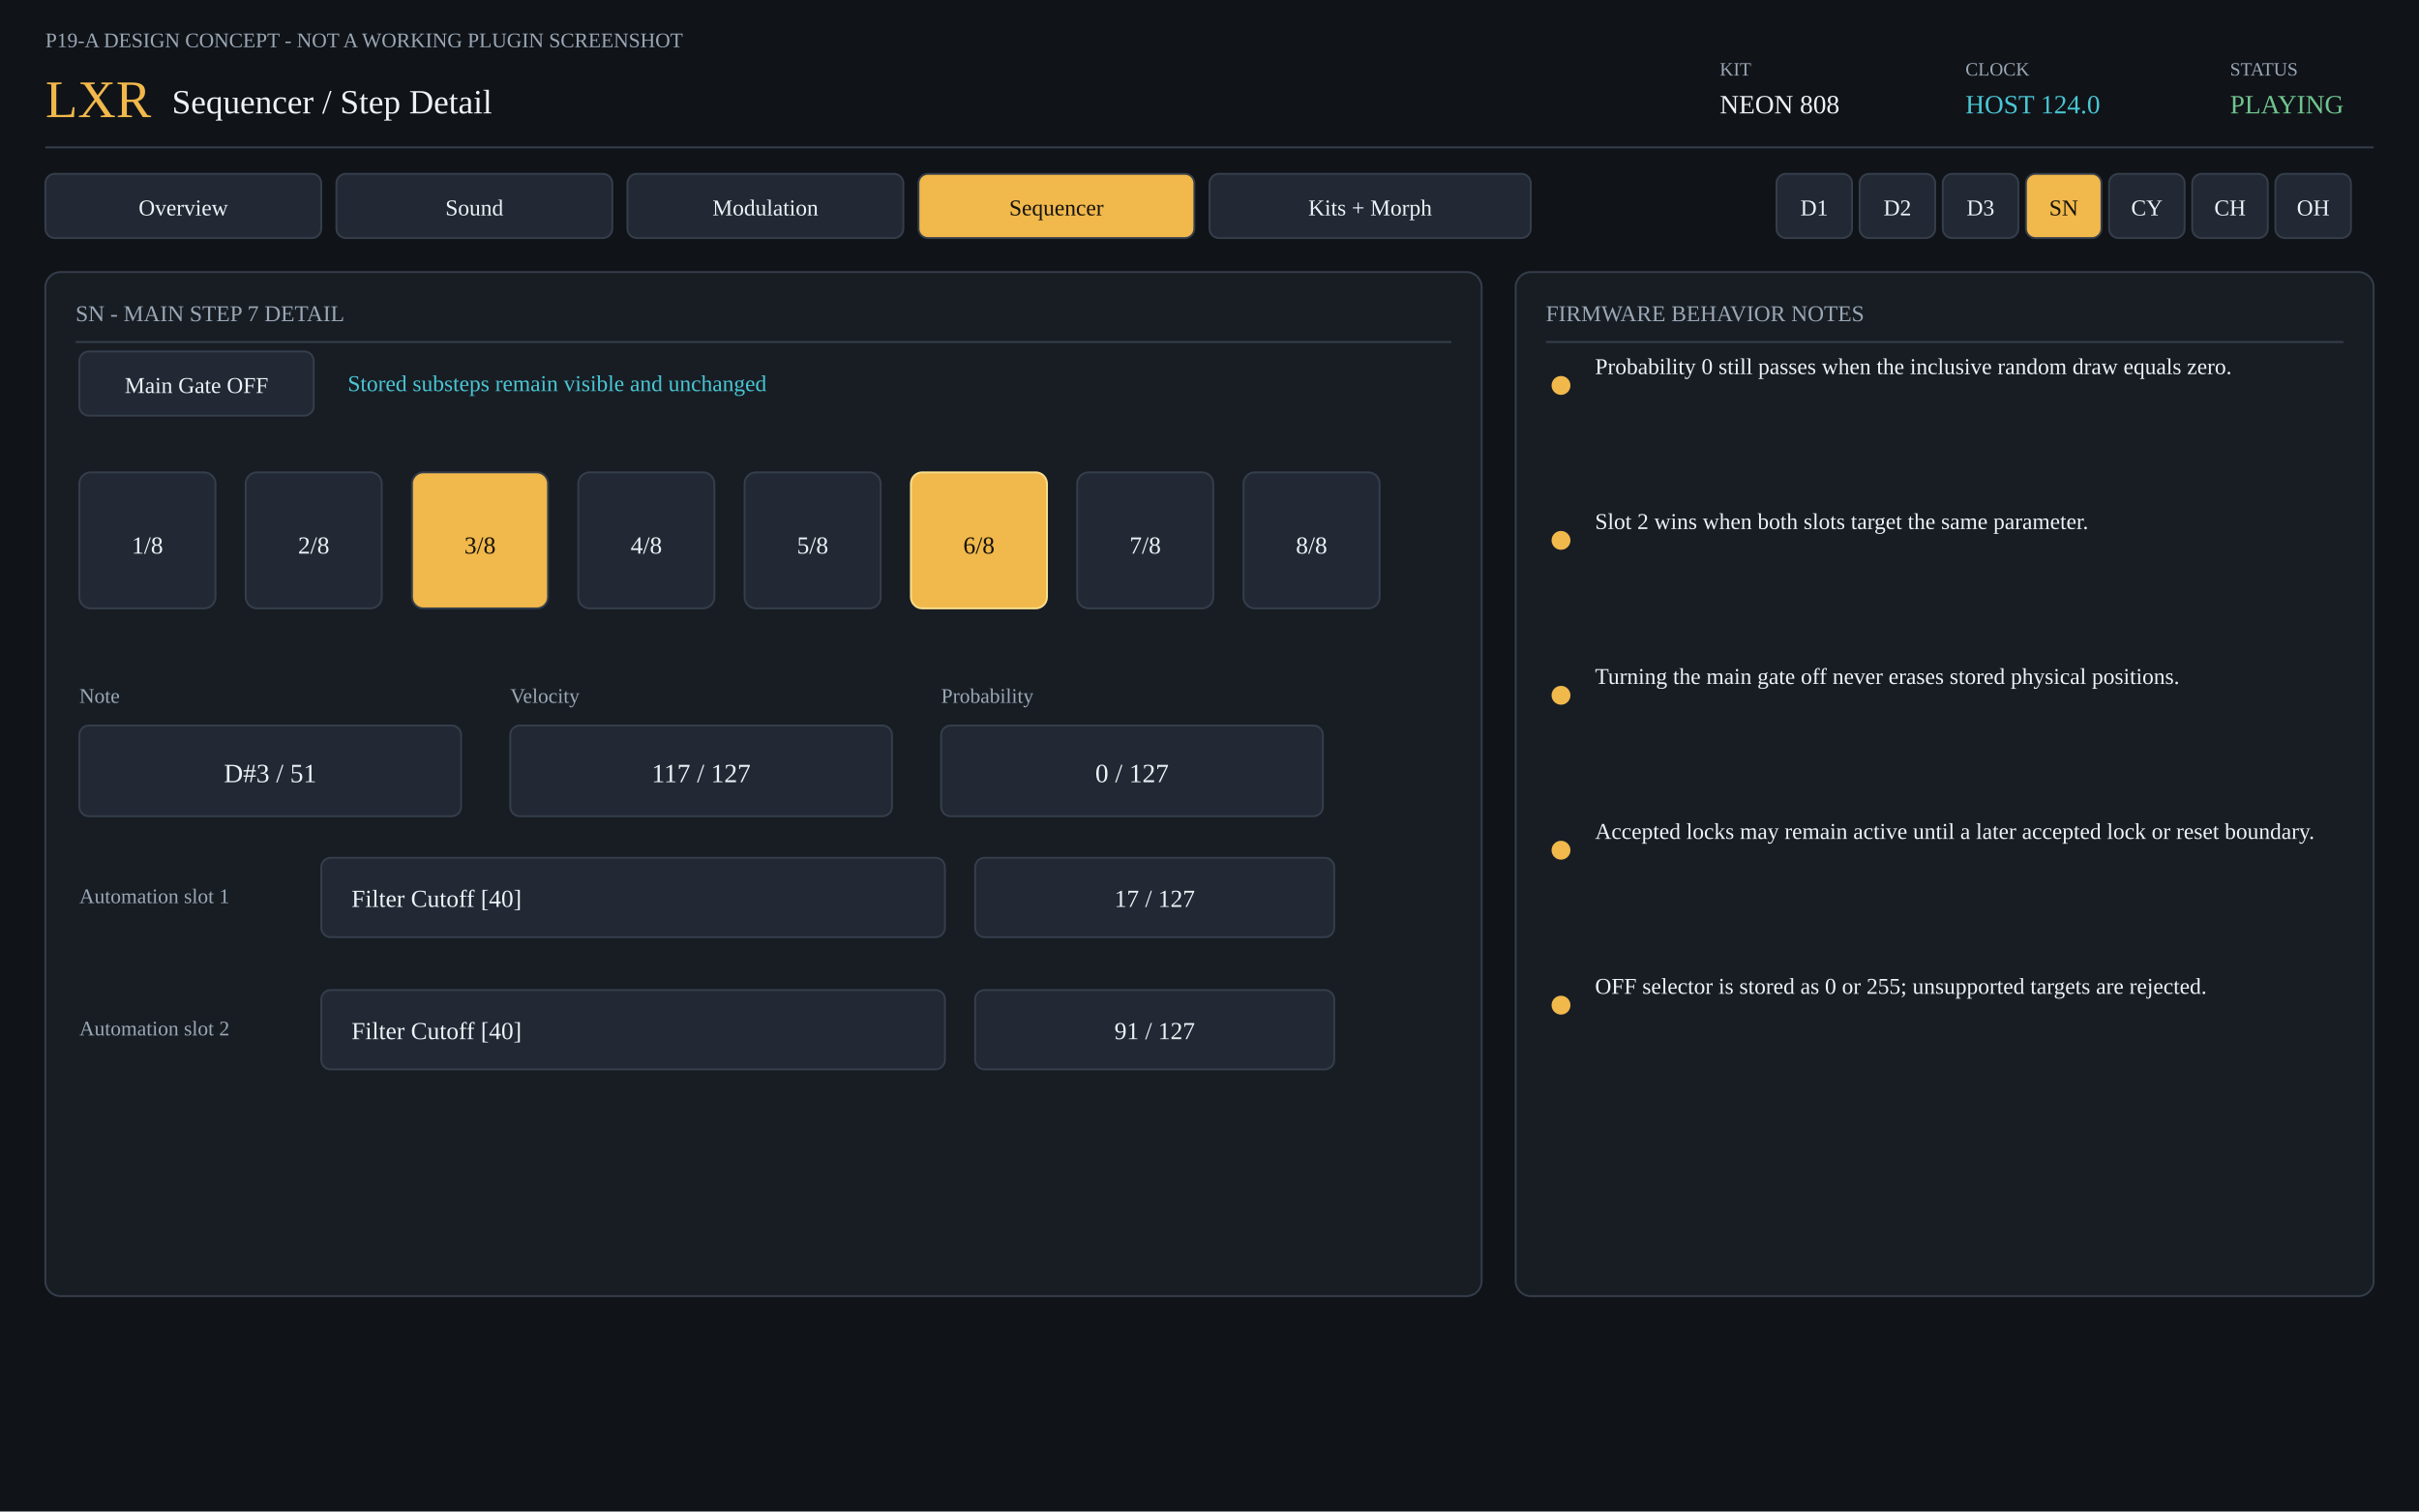
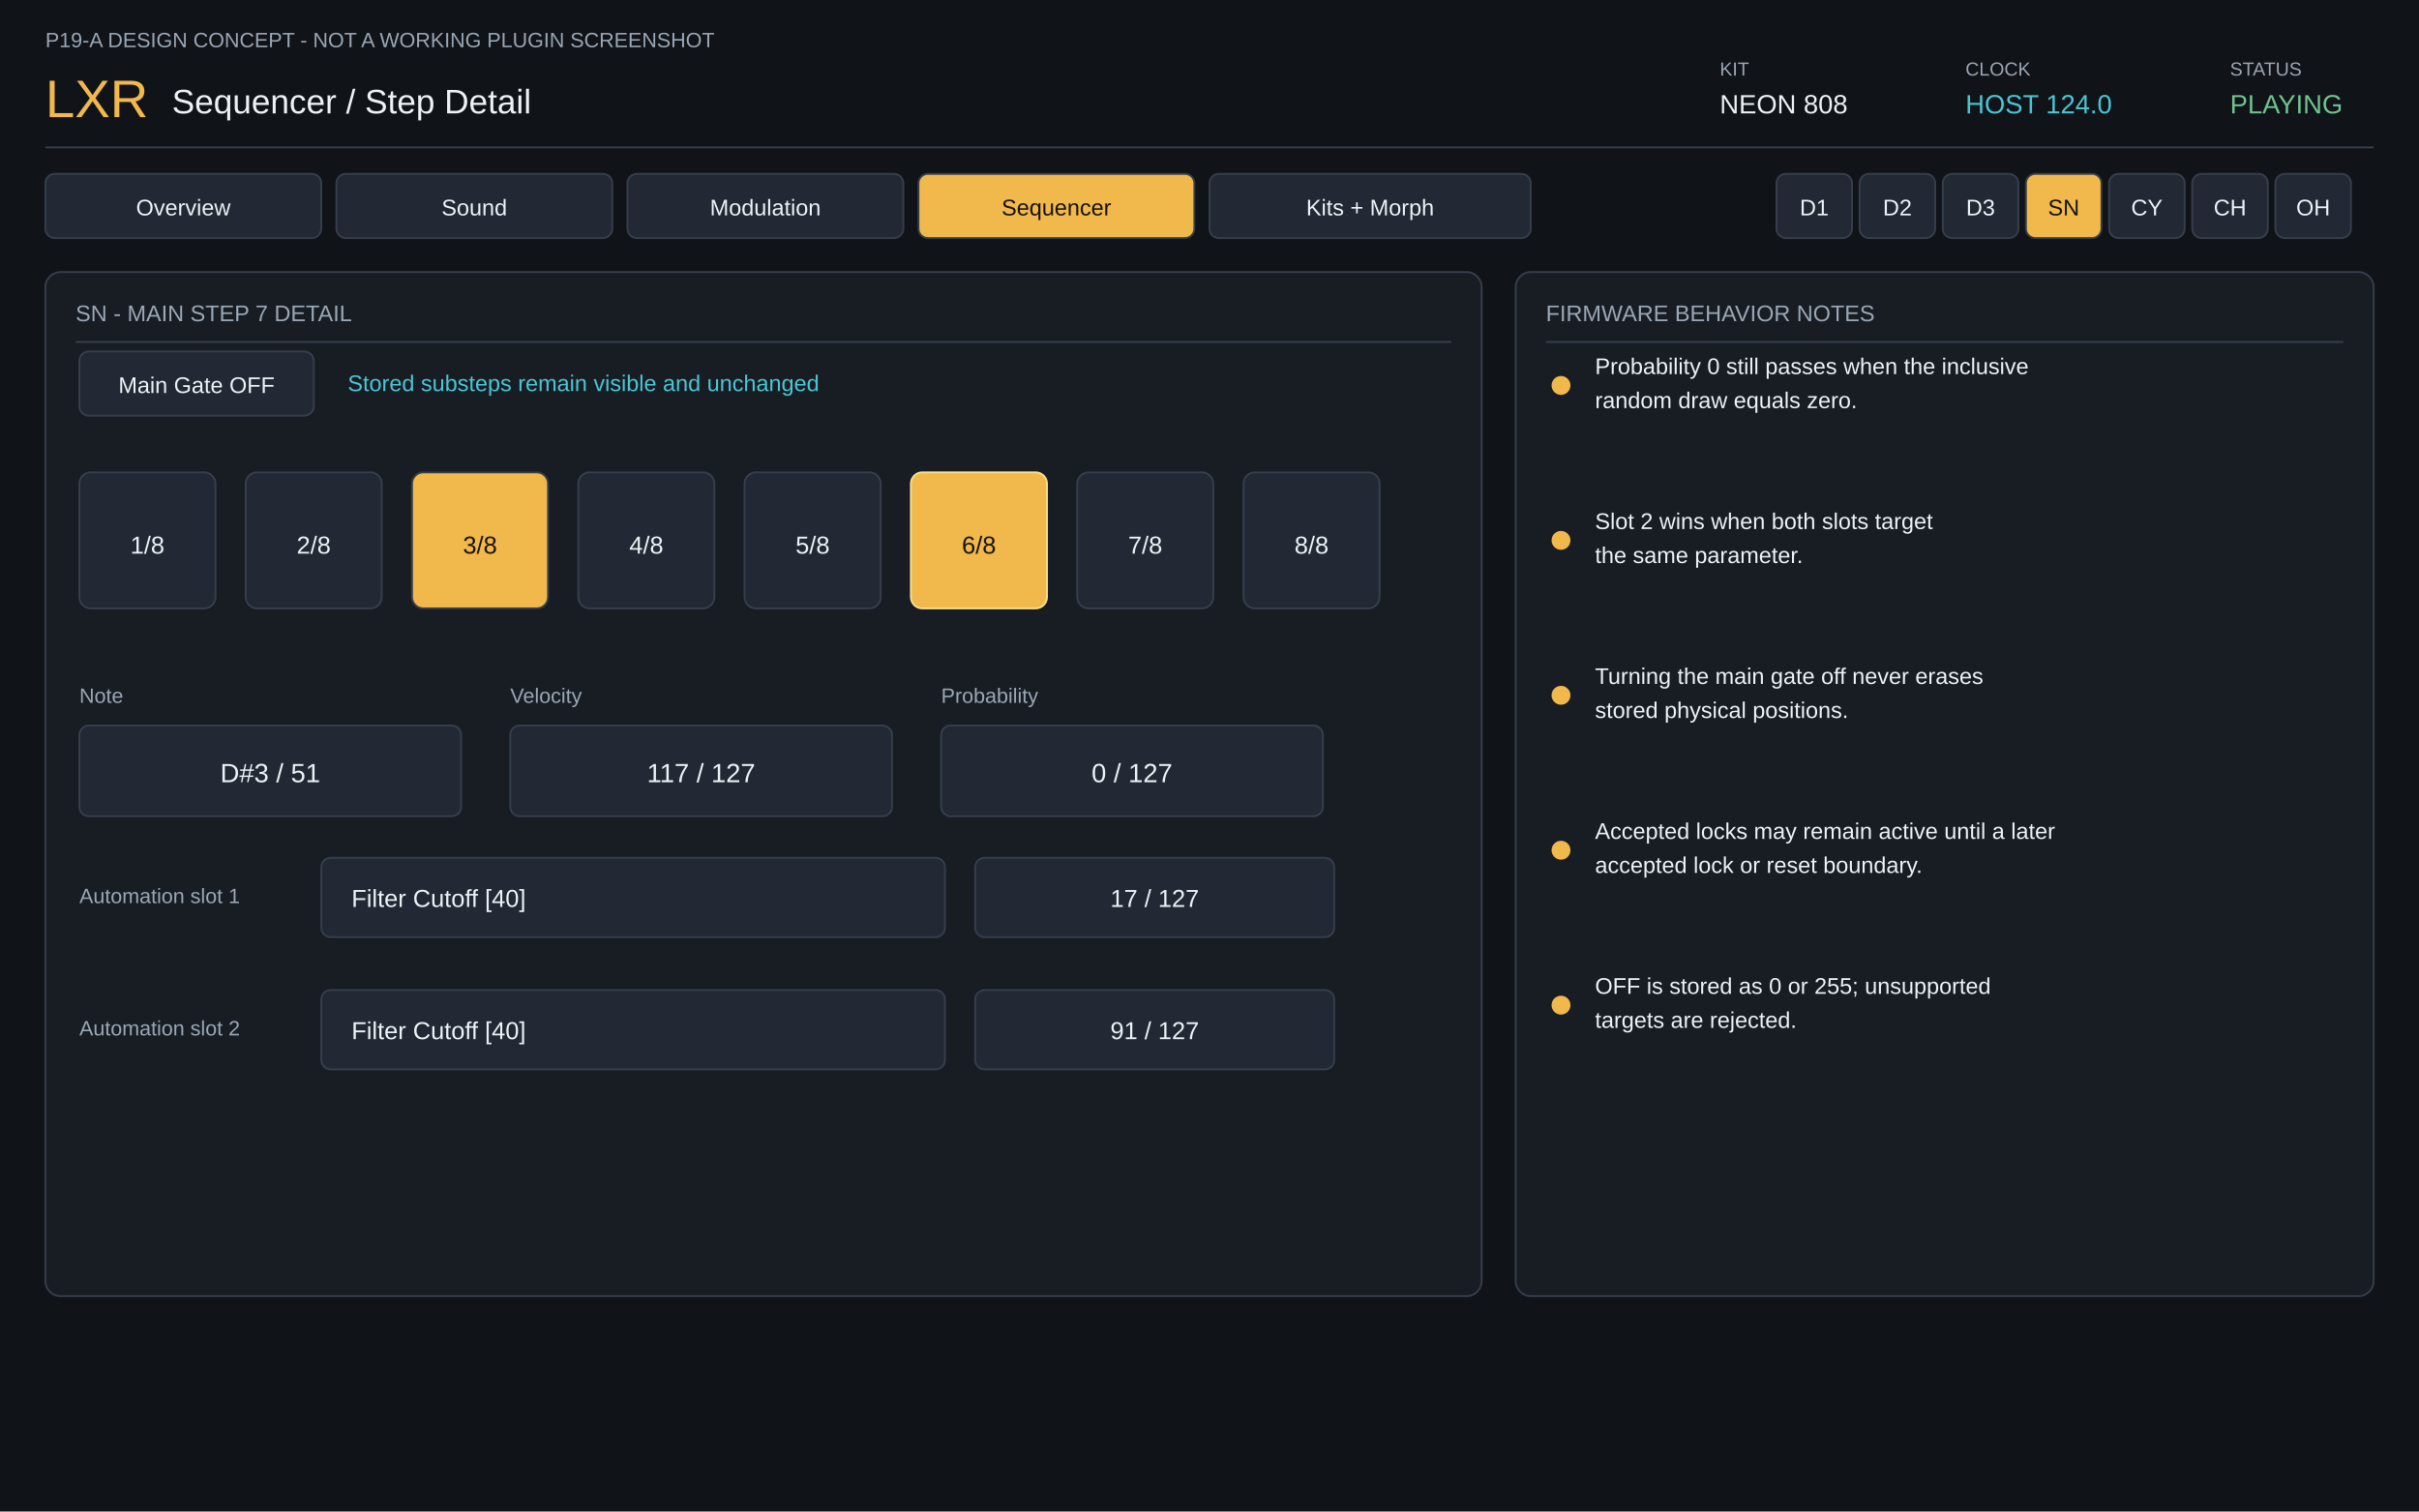
- <svg xmlns="http://www.w3.org/2000/svg" width="1280" height="800" viewBox="0 0 1280 800" role="img" aria-labelledby="title desc">
+ <svg xmlns="http://www.w3.org/2000/svg" width="1280" height="800" viewBox="0 0 1280 800" font-family="Segoe UI, Arial, sans-serif" role="img" aria-labelledby="title desc">
  <rect width="1280" height="800" fill="#101318" />
  <text class="" x="24" y="25" font-size="11" font-weight="500" text-anchor="start" fill="#9aa7b5">P19-A DESIGN CONCEPT - NOT A WORKING PLUGIN SCREENSHOT</text>
  <text class="" x="24" y="62" font-size="28" font-weight="500" text-anchor="start" fill="#f1b84b">LXR</text>
  <text class="" x="91" y="60" font-size="18" font-weight="500" text-anchor="start" fill="#edf2f7">Sequencer / Step Detail</text>
  <text class="" x="910" y="40" font-size="10" font-weight="400" text-anchor="start" fill="#9aa7b5">KIT</text>
  <text class="" x="910" y="60" font-size="14" font-weight="500" text-anchor="start" fill="#edf2f7">NEON 808</text>
  <text class="" x="1040" y="40" font-size="10" font-weight="400" text-anchor="start" fill="#9aa7b5">CLOCK</text>
  <text class="" x="1040" y="60" font-size="14" font-weight="500" text-anchor="start" fill="#49c6d4">HOST 124.0</text>
  <text class="" x="1180" y="40" font-size="10" font-weight="400" text-anchor="start" fill="#9aa7b5">STATUS</text>
  <text class="" x="1180" y="60" font-size="14" font-weight="500" text-anchor="start" fill="#70c48f">PLAYING</text>
  <line x1="24" y1="78" x2="1256" y2="78" stroke="#353e4b" stroke-width="1" />
  <rect class="" x="24" y="92" width="146" height="34" rx="5" fill="#222934" stroke="#353e4b" />
  <text class="" x="97.0" y="114" font-size="12" font-weight="500" text-anchor="middle" fill="#edf2f7">Overview</text>
  <rect class="" x="178" y="92" width="146" height="34" rx="5" fill="#222934" stroke="#353e4b" />
  <text class="" x="251.0" y="114" font-size="12" font-weight="500" text-anchor="middle" fill="#edf2f7">Sound</text>
  <rect class="" x="332" y="92" width="146" height="34" rx="5" fill="#222934" stroke="#353e4b" />
  <text class="" x="405.0" y="114" font-size="12" font-weight="500" text-anchor="middle" fill="#edf2f7">Modulation</text>
  <rect class="" x="486" y="92" width="146" height="34" rx="5" fill="#f1b84b" stroke="#353e4b" />
  <text class="" x="559.0" y="114" font-size="12" font-weight="500" text-anchor="middle" fill="#16130c">Sequencer</text>
  <rect class="" x="640" y="92" width="170" height="34" rx="5" fill="#222934" stroke="#353e4b" />
  <text class="" x="725.0" y="114" font-size="12" font-weight="500" text-anchor="middle" fill="#edf2f7">Kits + Morph</text>
  <rect class="" x="940" y="92" width="40" height="34" rx="5" fill="#222934" stroke="#353e4b" />
  <text class="" x="960.0" y="114" font-size="12" font-weight="500" text-anchor="middle" fill="#edf2f7">D1</text>
  <rect class="" x="984" y="92" width="40" height="34" rx="5" fill="#222934" stroke="#353e4b" />
  <text class="" x="1004.0" y="114" font-size="12" font-weight="500" text-anchor="middle" fill="#edf2f7">D2</text>
  <rect class="" x="1028" y="92" width="40" height="34" rx="5" fill="#222934" stroke="#353e4b" />
  <text class="" x="1048.0" y="114" font-size="12" font-weight="500" text-anchor="middle" fill="#edf2f7">D3</text>
  <rect class="" x="1072" y="92" width="40" height="34" rx="5" fill="#f1b84b" stroke="#353e4b" />
  <text class="" x="1092.0" y="114" font-size="12" font-weight="500" text-anchor="middle" fill="#16130c">SN</text>
  <rect class="" x="1116" y="92" width="40" height="34" rx="5" fill="#222934" stroke="#353e4b" />
  <text class="" x="1136.0" y="114" font-size="12" font-weight="500" text-anchor="middle" fill="#edf2f7">CY</text>
  <rect class="" x="1160" y="92" width="40" height="34" rx="5" fill="#222934" stroke="#353e4b" />
  <text class="" x="1180.0" y="114" font-size="12" font-weight="500" text-anchor="middle" fill="#edf2f7">CH</text>
  <rect class="" x="1204" y="92" width="40" height="34" rx="5" fill="#222934" stroke="#353e4b" />
  <text class="" x="1224.0" y="114" font-size="12" font-weight="500" text-anchor="middle" fill="#edf2f7">OH</text>
  <rect class="" x="24" y="144" width="760" height="542" rx="8" fill="#181d24" stroke="#353e4b" />
  <text class="" x="40" y="170" font-size="12" font-weight="500" text-anchor="start" fill="#9aa7b5">SN - MAIN STEP 7 DETAIL</text>
  <line x1="40" y1="181" x2="768" y2="181" stroke="#353e4b" stroke-width="1" />
  <rect class="" x="42" y="186" width="124" height="34" rx="5" fill="#222934" stroke="#353e4b" />
  <text class="" x="104.0" y="208" font-size="12" font-weight="500" text-anchor="middle" fill="#edf2f7">Main Gate OFF</text>
  <text class="" x="184" y="207" font-size="12" font-weight="400" text-anchor="start" fill="#49c6d4">Stored substeps remain visible and unchanged</text>
  <rect class="" x="42" y="250" width="72" height="72" rx="6" fill="#222934" stroke="#353e4b" />
  <text class="" x="78" y="293" font-size="13" font-weight="500" text-anchor="middle" fill="#edf2f7">1/8</text>
  <rect class="" x="130" y="250" width="72" height="72" rx="6" fill="#222934" stroke="#353e4b" />
  <text class="" x="166" y="293" font-size="13" font-weight="500" text-anchor="middle" fill="#edf2f7">2/8</text>
  <rect class="" x="218" y="250" width="72" height="72" rx="6" fill="#f1b84b" stroke="#353e4b" />
  <text class="" x="254" y="293" font-size="13" font-weight="500" text-anchor="middle" fill="#17130a">3/8</text>
  <rect class="" x="306" y="250" width="72" height="72" rx="6" fill="#222934" stroke="#353e4b" />
  <text class="" x="342" y="293" font-size="13" font-weight="500" text-anchor="middle" fill="#edf2f7">4/8</text>
  <rect class="" x="394" y="250" width="72" height="72" rx="6" fill="#222934" stroke="#353e4b" />
  <text class="" x="430" y="293" font-size="13" font-weight="500" text-anchor="middle" fill="#edf2f7">5/8</text>
  <rect class="" x="482" y="250" width="72" height="72" rx="6" fill="#f1b84b" stroke="#f8df8c" />
  <text class="" x="518" y="293" font-size="13" font-weight="500" text-anchor="middle" fill="#17130a">6/8</text>
  <rect class="" x="570" y="250" width="72" height="72" rx="6" fill="#222934" stroke="#353e4b" />
  <text class="" x="606" y="293" font-size="13" font-weight="500" text-anchor="middle" fill="#edf2f7">7/8</text>
  <rect class="" x="658" y="250" width="72" height="72" rx="6" fill="#222934" stroke="#353e4b" />
  <text class="" x="694" y="293" font-size="13" font-weight="500" text-anchor="middle" fill="#edf2f7">8/8</text>
  <text class="" x="42" y="372" font-size="11" font-weight="400" text-anchor="start" fill="#9aa7b5">Note</text>
  <rect class="" x="42" y="384" width="202" height="48" rx="5" fill="#222934" stroke="#353e4b" />
  <text class="" x="143" y="414" font-size="14" font-weight="500" text-anchor="middle" fill="#edf2f7">D#3 / 51</text>
  <text class="" x="270" y="372" font-size="11" font-weight="400" text-anchor="start" fill="#9aa7b5">Velocity</text>
  <rect class="" x="270" y="384" width="202" height="48" rx="5" fill="#222934" stroke="#353e4b" />
  <text class="" x="371" y="414" font-size="14" font-weight="500" text-anchor="middle" fill="#edf2f7">117 / 127</text>
  <text class="" x="498" y="372" font-size="11" font-weight="400" text-anchor="start" fill="#9aa7b5">Probability</text>
  <rect class="" x="498" y="384" width="202" height="48" rx="5" fill="#222934" stroke="#353e4b" />
  <text class="" x="599" y="414" font-size="14" font-weight="500" text-anchor="middle" fill="#edf2f7">0 / 127</text>
  <text class="" x="42" y="478" font-size="11" font-weight="400" text-anchor="start" fill="#9aa7b5">Automation slot 1</text>
  <rect class="" x="170" y="454" width="330" height="42" rx="5" fill="#222934" stroke="#353e4b" />
  <text class="" x="186" y="480" font-size="13" font-weight="400" text-anchor="start" fill="#edf2f7">Filter Cutoff [40]</text>
  <rect class="" x="516" y="454" width="190" height="42" rx="5" fill="#222934" stroke="#353e4b" />
  <text class="" x="611" y="480" font-size="13" font-weight="500" text-anchor="middle" fill="#edf2f7">17 / 127</text>
  <text class="" x="42" y="548" font-size="11" font-weight="400" text-anchor="start" fill="#9aa7b5">Automation slot 2</text>
  <rect class="" x="170" y="524" width="330" height="42" rx="5" fill="#222934" stroke="#353e4b" />
  <text class="" x="186" y="550" font-size="13" font-weight="400" text-anchor="start" fill="#edf2f7">Filter Cutoff [40]</text>
  <rect class="" x="516" y="524" width="190" height="42" rx="5" fill="#222934" stroke="#353e4b" />
  <text class="" x="611" y="550" font-size="13" font-weight="500" text-anchor="middle" fill="#edf2f7">91 / 127</text>
  <rect class="" x="802" y="144" width="454" height="542" rx="8" fill="#181d24" stroke="#353e4b" />
  <text class="" x="818" y="170" font-size="12" font-weight="500" text-anchor="start" fill="#9aa7b5">FIRMWARE BEHAVIOR NOTES</text>
  <line x1="818" y1="181" x2="1240" y2="181" stroke="#353e4b" stroke-width="1" />
  <circle cx="826" cy="204" r="5" fill="#f1b84b" />
-   <text class="" x="844" y="198" font-size="12" font-weight="400" text-anchor="start" fill="#edf2f7">Probability 0 still passes when the inclusive random draw equals zero.</text>
+   <text class="" x="844" y="198" font-size="12" font-weight="400" text-anchor="start" fill="#edf2f7">Probability 0 still passes when the inclusive</text>
+   <text class="" x="844" y="216" font-size="12" font-weight="400" text-anchor="start" fill="#edf2f7">random draw equals zero.</text>
  <circle cx="826" cy="286" r="5" fill="#f1b84b" />
-   <text class="" x="844" y="280" font-size="12" font-weight="400" text-anchor="start" fill="#edf2f7">Slot 2 wins when both slots target the same parameter.</text>
+   <text class="" x="844" y="280" font-size="12" font-weight="400" text-anchor="start" fill="#edf2f7">Slot 2 wins when both slots target</text>
+   <text class="" x="844" y="298" font-size="12" font-weight="400" text-anchor="start" fill="#edf2f7">the same parameter.</text>
  <circle cx="826" cy="368" r="5" fill="#f1b84b" />
-   <text class="" x="844" y="362" font-size="12" font-weight="400" text-anchor="start" fill="#edf2f7">Turning the main gate off never erases stored physical positions.</text>
+   <text class="" x="844" y="362" font-size="12" font-weight="400" text-anchor="start" fill="#edf2f7">Turning the main gate off never erases</text>
+   <text class="" x="844" y="380" font-size="12" font-weight="400" text-anchor="start" fill="#edf2f7">stored physical positions.</text>
  <circle cx="826" cy="450" r="5" fill="#f1b84b" />
-   <text class="" x="844" y="444" font-size="12" font-weight="400" text-anchor="start" fill="#edf2f7">Accepted locks may remain active until a later accepted lock or reset boundary.</text>
+   <text class="" x="844" y="444" font-size="12" font-weight="400" text-anchor="start" fill="#edf2f7">Accepted locks may remain active until a later</text>
+   <text class="" x="844" y="462" font-size="12" font-weight="400" text-anchor="start" fill="#edf2f7">accepted lock or reset boundary.</text>
  <circle cx="826" cy="532" r="5" fill="#f1b84b" />
-   <text class="" x="844" y="526" font-size="12" font-weight="400" text-anchor="start" fill="#edf2f7">OFF selector is stored as 0 or 255; unsupported targets are rejected.</text>
+   <text class="" x="844" y="526" font-size="12" font-weight="400" text-anchor="start" fill="#edf2f7">OFF is stored as 0 or 255; unsupported</text>
+   <text class="" x="844" y="544" font-size="12" font-weight="400" text-anchor="start" fill="#edf2f7">targets are rejected.</text>
</svg>
